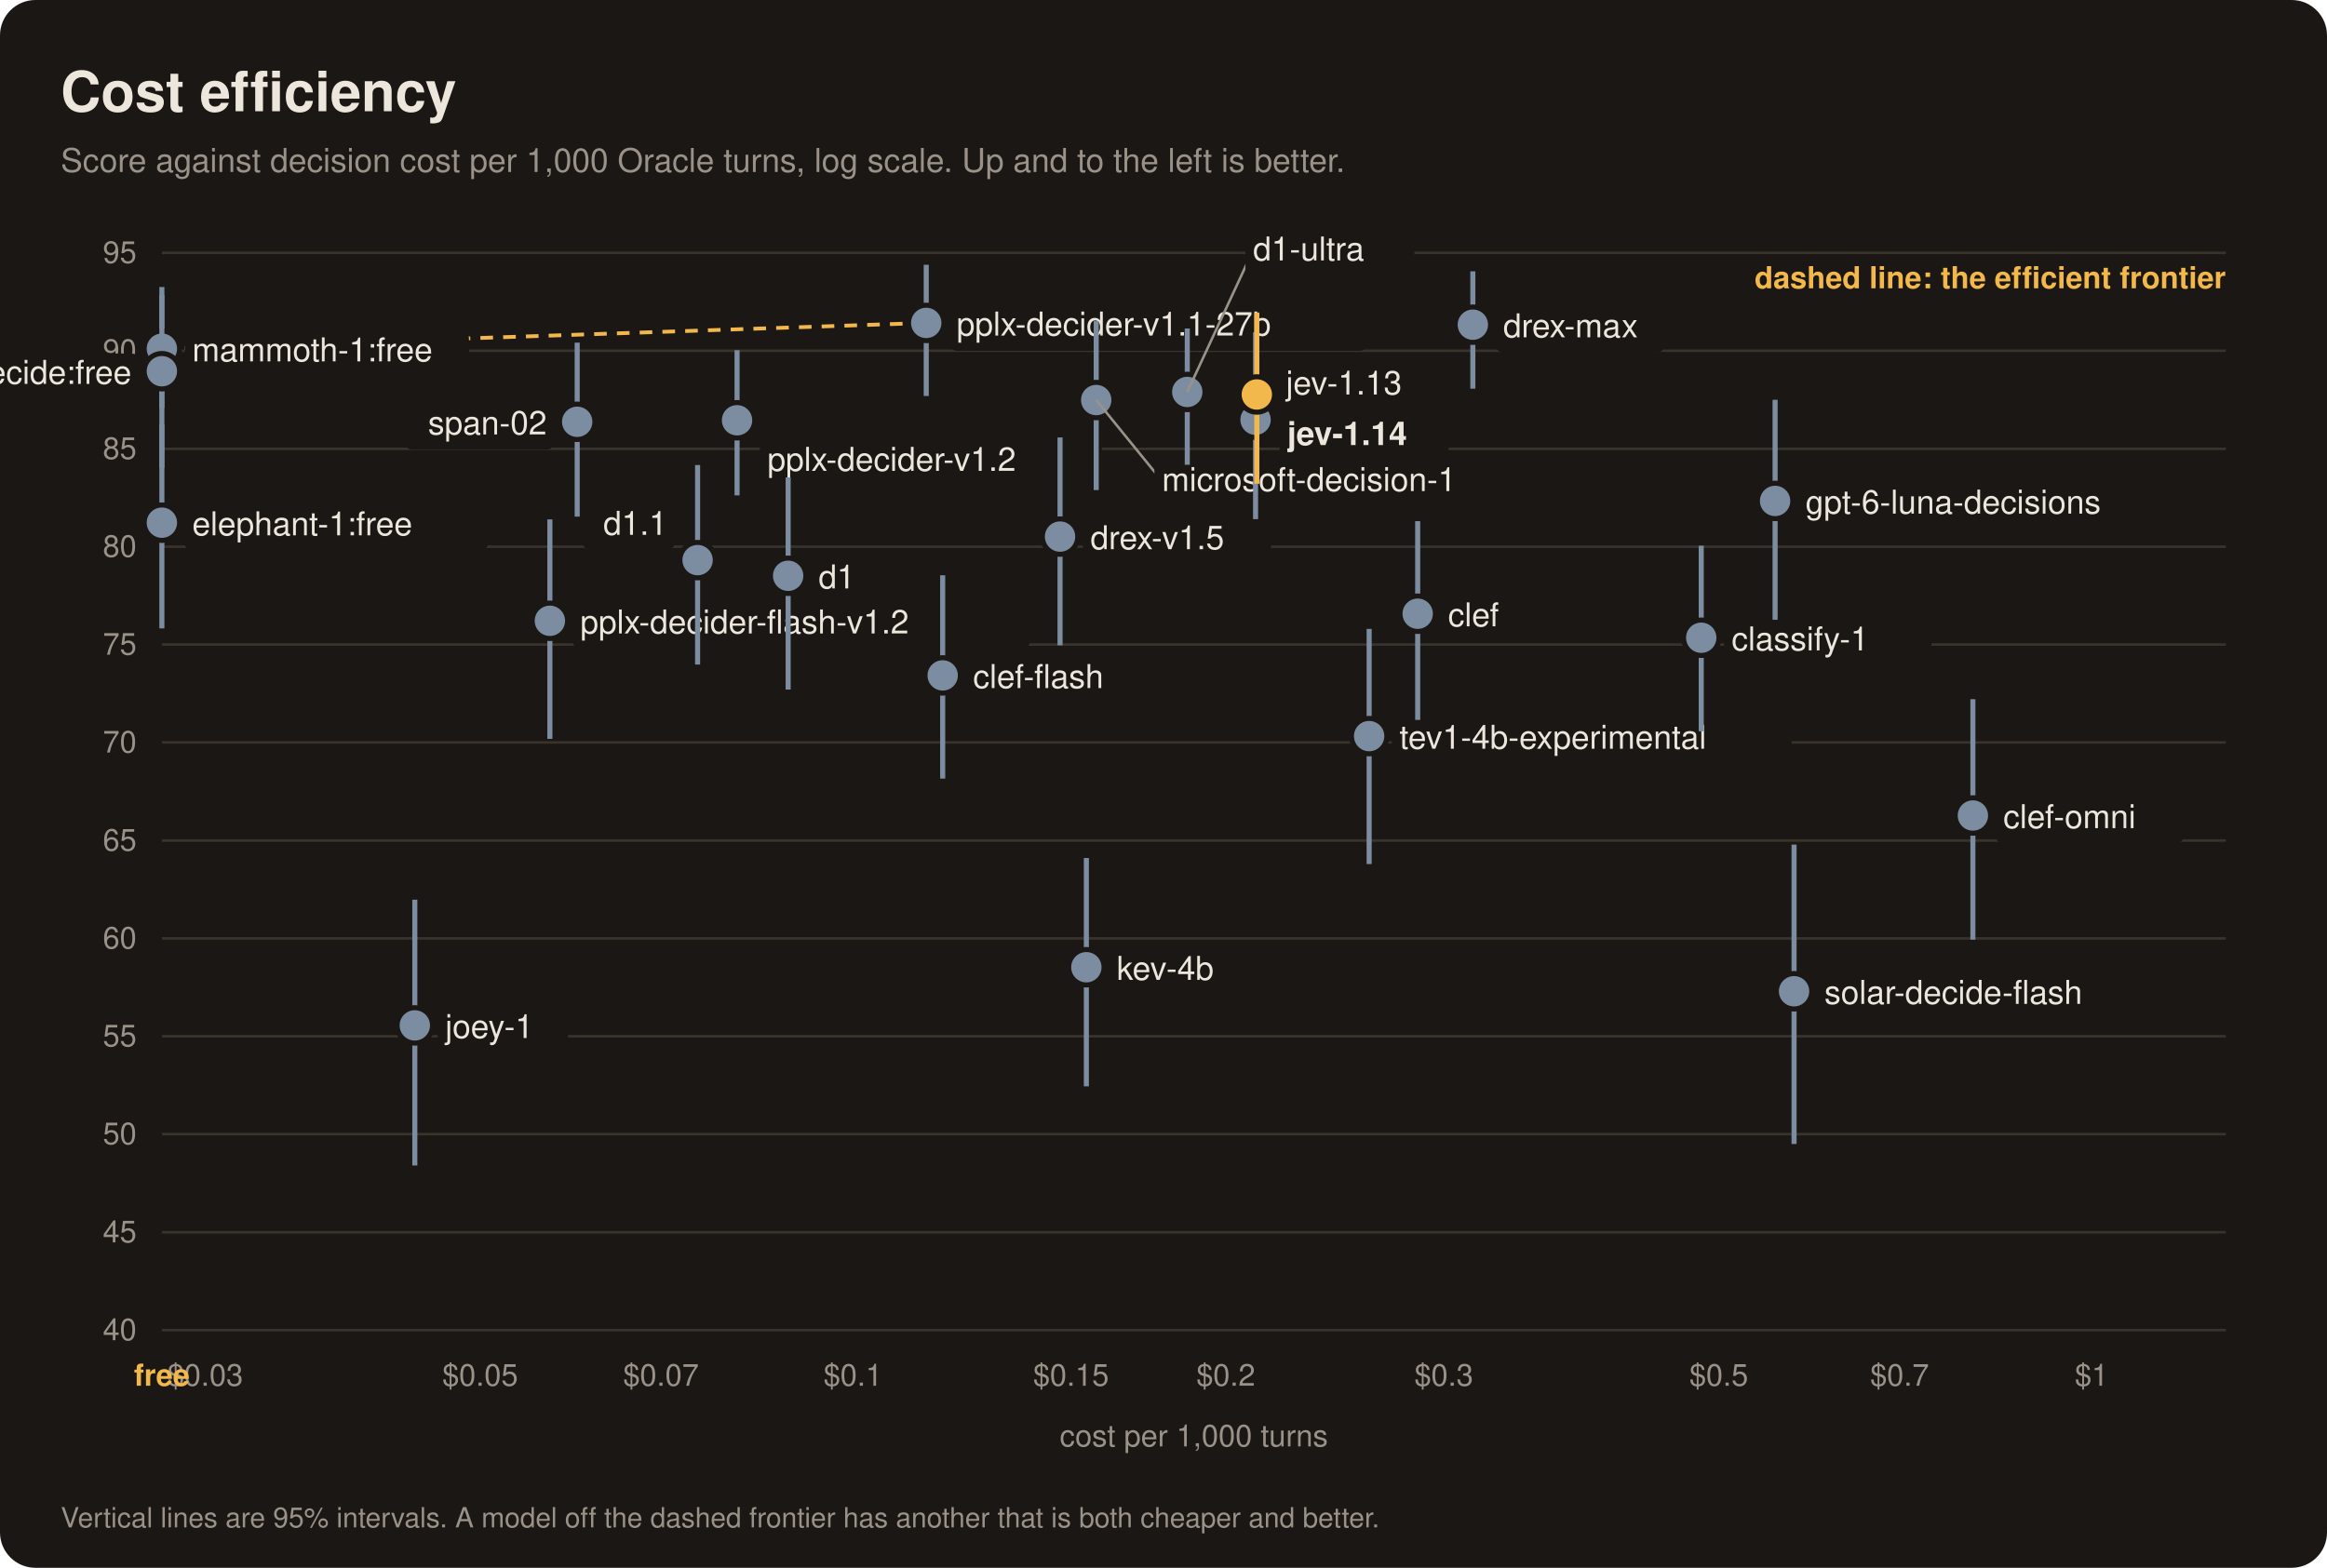
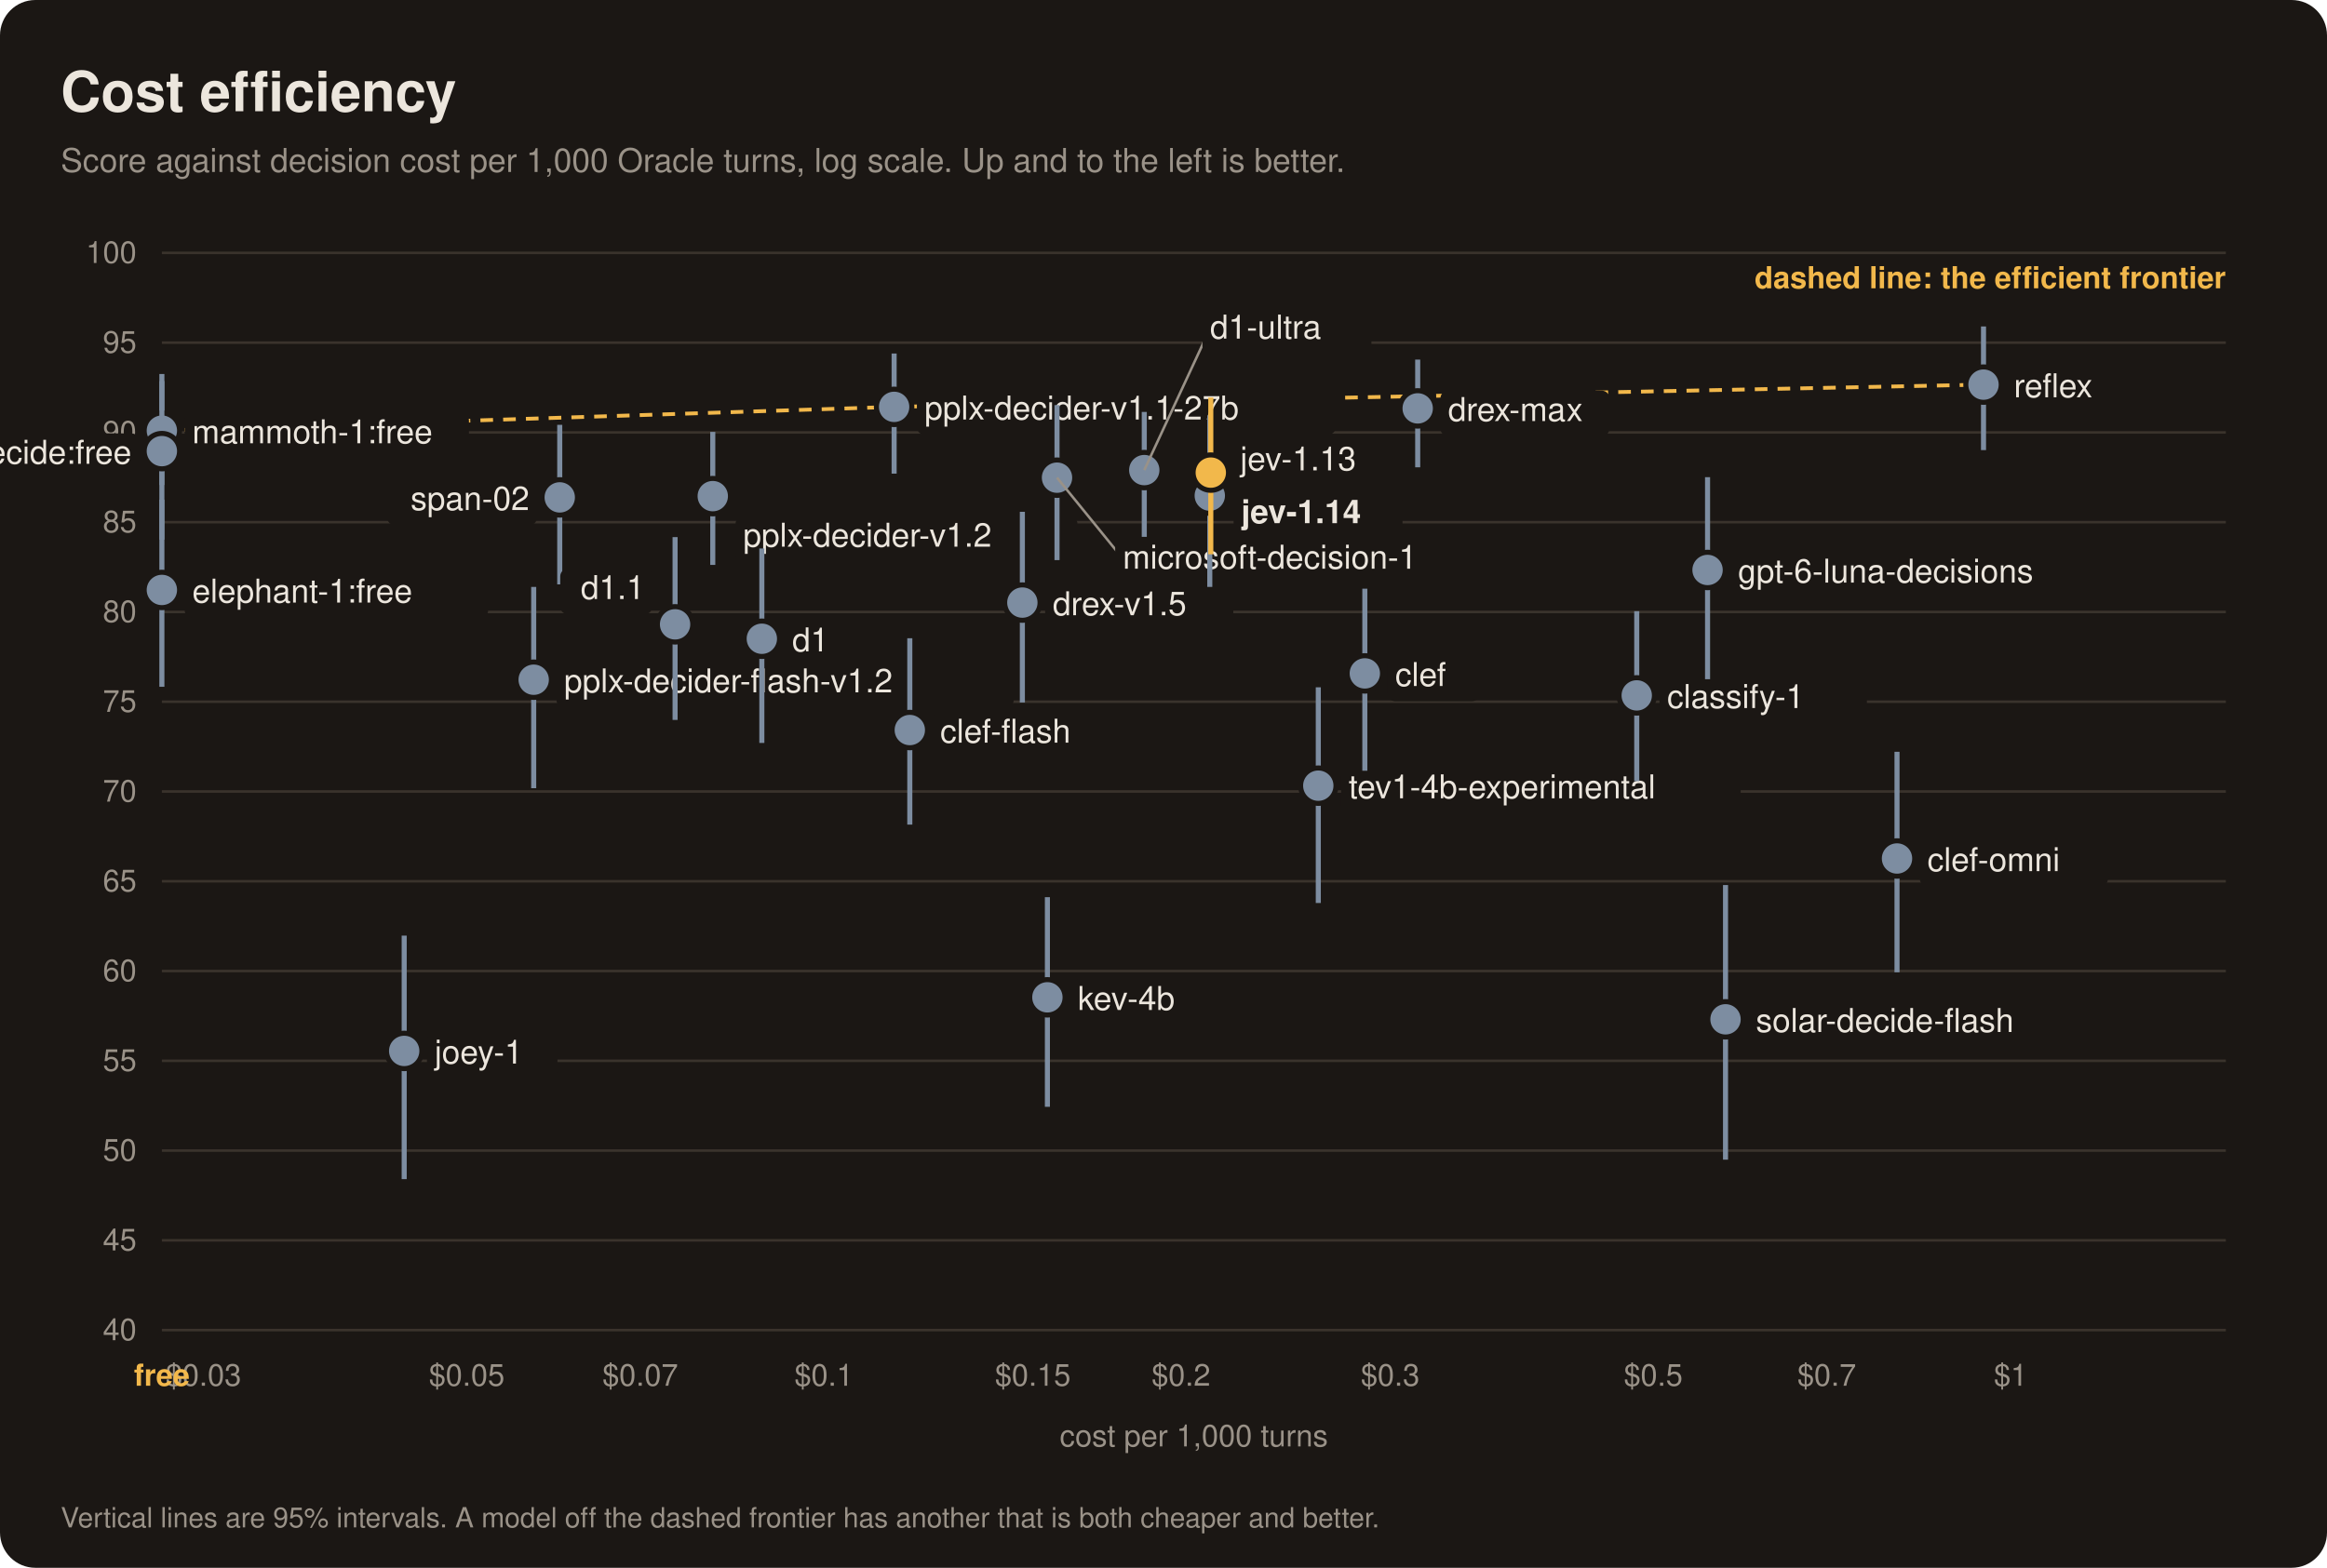
<svg xmlns="http://www.w3.org/2000/svg" viewBox="0 0 920 620" width="920" role="img" aria-label="Cost efficiency" font-family="-apple-system,BlinkMacSystemFont,'Segoe UI',Helvetica,Arial,sans-serif">
  <rect width="920" height="620" rx="14" fill="#1b1714" />
  <text x="24.0" y="44.0" font-size="22" font-weight="700" fill="#ece6dd" text-anchor="start">Cost efficiency</text>
  <text x="24.0" y="68.0" font-size="13" font-weight="400" fill="#9a9288" text-anchor="start">Score against decision cost per 1,000 Oracle turns, log scale. Up and to the left is better.</text>
  <line x1="64.0" y1="526.0" x2="880.0" y2="526.0" stroke="#3a332c" stroke-width="1.0" />
  <text x="54.0" y="530.0" font-size="12" font-weight="400" fill="#9a9288" text-anchor="end">40</text>
-   <line x1="64.0" y1="487.3" x2="880.0" y2="487.3" stroke="#3a332c" stroke-width="1.0" />
-   <text x="54.0" y="491.3" font-size="12" font-weight="400" fill="#9a9288" text-anchor="end">45</text>
-   <line x1="64.0" y1="448.5" x2="880.0" y2="448.5" stroke="#3a332c" stroke-width="1.0" />
-   <text x="54.0" y="452.5" font-size="12" font-weight="400" fill="#9a9288" text-anchor="end">50</text>
-   <line x1="64.0" y1="409.8" x2="880.0" y2="409.8" stroke="#3a332c" stroke-width="1.0" />
-   <text x="54.0" y="413.8" font-size="12" font-weight="400" fill="#9a9288" text-anchor="end">55</text>
-   <line x1="64.0" y1="371.1" x2="880.0" y2="371.1" stroke="#3a332c" stroke-width="1.0" />
-   <text x="54.0" y="375.1" font-size="12" font-weight="400" fill="#9a9288" text-anchor="end">60</text>
-   <line x1="64.0" y1="332.4" x2="880.0" y2="332.4" stroke="#3a332c" stroke-width="1.0" />
-   <text x="54.0" y="336.4" font-size="12" font-weight="400" fill="#9a9288" text-anchor="end">65</text>
-   <line x1="64.0" y1="293.6" x2="880.0" y2="293.6" stroke="#3a332c" stroke-width="1.0" />
-   <text x="54.0" y="297.6" font-size="12" font-weight="400" fill="#9a9288" text-anchor="end">70</text>
-   <line x1="64.0" y1="254.9" x2="880.0" y2="254.9" stroke="#3a332c" stroke-width="1.0" />
-   <text x="54.0" y="258.9" font-size="12" font-weight="400" fill="#9a9288" text-anchor="end">75</text>
-   <line x1="64.0" y1="216.2" x2="880.0" y2="216.2" stroke="#3a332c" stroke-width="1.0" />
-   <text x="54.0" y="220.2" font-size="12" font-weight="400" fill="#9a9288" text-anchor="end">80</text>
-   <line x1="64.0" y1="177.5" x2="880.0" y2="177.5" stroke="#3a332c" stroke-width="1.0" />
-   <text x="54.0" y="181.5" font-size="12" font-weight="400" fill="#9a9288" text-anchor="end">85</text>
-   <line x1="64.0" y1="138.7" x2="880.0" y2="138.7" stroke="#3a332c" stroke-width="1.0" />
-   <text x="54.0" y="142.7" font-size="12" font-weight="400" fill="#9a9288" text-anchor="end">90</text>
+   <line x1="64.0" y1="490.5" x2="880.0" y2="490.5" stroke="#3a332c" stroke-width="1.0" />
+   <text x="54.0" y="494.5" font-size="12" font-weight="400" fill="#9a9288" text-anchor="end">45</text>
+   <line x1="64.0" y1="455.0" x2="880.0" y2="455.0" stroke="#3a332c" stroke-width="1.0" />
+   <text x="54.0" y="459.0" font-size="12" font-weight="400" fill="#9a9288" text-anchor="end">50</text>
+   <line x1="64.0" y1="419.5" x2="880.0" y2="419.5" stroke="#3a332c" stroke-width="1.0" />
+   <text x="54.0" y="423.5" font-size="12" font-weight="400" fill="#9a9288" text-anchor="end">55</text>
+   <line x1="64.0" y1="384.0" x2="880.0" y2="384.0" stroke="#3a332c" stroke-width="1.0" />
+   <text x="54.0" y="388.0" font-size="12" font-weight="400" fill="#9a9288" text-anchor="end">60</text>
+   <line x1="64.0" y1="348.5" x2="880.0" y2="348.5" stroke="#3a332c" stroke-width="1.0" />
+   <text x="54.0" y="352.5" font-size="12" font-weight="400" fill="#9a9288" text-anchor="end">65</text>
+   <line x1="64.0" y1="313.0" x2="880.0" y2="313.0" stroke="#3a332c" stroke-width="1.0" />
+   <text x="54.0" y="317.0" font-size="12" font-weight="400" fill="#9a9288" text-anchor="end">70</text>
+   <line x1="64.0" y1="277.5" x2="880.0" y2="277.5" stroke="#3a332c" stroke-width="1.0" />
+   <text x="54.0" y="281.5" font-size="12" font-weight="400" fill="#9a9288" text-anchor="end">75</text>
+   <line x1="64.0" y1="242.0" x2="880.0" y2="242.0" stroke="#3a332c" stroke-width="1.0" />
+   <text x="54.0" y="246.0" font-size="12" font-weight="400" fill="#9a9288" text-anchor="end">80</text>
+   <line x1="64.0" y1="206.5" x2="880.0" y2="206.5" stroke="#3a332c" stroke-width="1.0" />
+   <text x="54.0" y="210.5" font-size="12" font-weight="400" fill="#9a9288" text-anchor="end">85</text>
+   <line x1="64.0" y1="171.0" x2="880.0" y2="171.0" stroke="#3a332c" stroke-width="1.0" />
+   <text x="54.0" y="175.0" font-size="12" font-weight="400" fill="#9a9288" text-anchor="end">90</text>
+   <line x1="64.0" y1="135.5" x2="880.0" y2="135.5" stroke="#3a332c" stroke-width="1.0" />
+   <text x="54.0" y="139.5" font-size="12" font-weight="400" fill="#9a9288" text-anchor="end">95</text>
  <line x1="64.0" y1="100.0" x2="880.0" y2="100.0" stroke="#3a332c" stroke-width="1.0" />
-   <text x="54.0" y="104.0" font-size="12" font-weight="400" fill="#9a9288" text-anchor="end">95</text>
-   <text x="81.1" y="548.0" font-size="12" font-weight="400" fill="#9a9288" text-anchor="middle">$0.03</text>
-   <text x="189.8" y="548.0" font-size="12" font-weight="400" fill="#9a9288" text-anchor="middle">$0.05</text>
-   <text x="261.3" y="548.0" font-size="12" font-weight="400" fill="#9a9288" text-anchor="middle">$0.07</text>
-   <text x="337.2" y="548.0" font-size="12" font-weight="400" fill="#9a9288" text-anchor="middle">$0.1</text>
-   <text x="423.4" y="548.0" font-size="12" font-weight="400" fill="#9a9288" text-anchor="middle">$0.15</text>
-   <text x="484.6" y="548.0" font-size="12" font-weight="400" fill="#9a9288" text-anchor="middle">$0.2</text>
-   <text x="570.8" y="548.0" font-size="12" font-weight="400" fill="#9a9288" text-anchor="middle">$0.3</text>
-   <text x="679.5" y="548.0" font-size="12" font-weight="400" fill="#9a9288" text-anchor="middle">$0.5</text>
-   <text x="751.0" y="548.0" font-size="12" font-weight="400" fill="#9a9288" text-anchor="middle">$0.7</text>
-   <text x="826.9" y="548.0" font-size="12" font-weight="400" fill="#9a9288" text-anchor="middle">$1</text>
+   <text x="54.0" y="104.0" font-size="12" font-weight="400" fill="#9a9288" text-anchor="end">100</text>
+   <text x="80.4" y="548.0" font-size="12" font-weight="400" fill="#9a9288" text-anchor="middle">$0.03</text>
+   <text x="184.5" y="548.0" font-size="12" font-weight="400" fill="#9a9288" text-anchor="middle">$0.05</text>
+   <text x="253.1" y="548.0" font-size="12" font-weight="400" fill="#9a9288" text-anchor="middle">$0.07</text>
+   <text x="325.7" y="548.0" font-size="12" font-weight="400" fill="#9a9288" text-anchor="middle">$0.1</text>
+   <text x="408.3" y="548.0" font-size="12" font-weight="400" fill="#9a9288" text-anchor="middle">$0.15</text>
+   <text x="466.9" y="548.0" font-size="12" font-weight="400" fill="#9a9288" text-anchor="middle">$0.2</text>
+   <text x="549.6" y="548.0" font-size="12" font-weight="400" fill="#9a9288" text-anchor="middle">$0.3</text>
+   <text x="653.6" y="548.0" font-size="12" font-weight="400" fill="#9a9288" text-anchor="middle">$0.5</text>
+   <text x="722.2" y="548.0" font-size="12" font-weight="400" fill="#9a9288" text-anchor="middle">$0.7</text>
+   <text x="794.9" y="548.0" font-size="12" font-weight="400" fill="#9a9288" text-anchor="middle">$1</text>
  <text x="472.0" y="572.0" font-size="12" font-weight="400" fill="#9a9288" text-anchor="middle">cost per 1,000 turns</text>
  <text x="64.0" y="548.0" font-size="12" font-weight="600" fill="#f2b84b" text-anchor="middle">free</text>
-   <polyline points="64.0,137.9 366.2,127.7" fill="none" stroke="#f2b84b" stroke-width="1.5" stroke-dasharray="5 4" />
+   <polyline points="64.0,170.3 353.5,160.9 784.2,152.1" fill="none" stroke="#f2b84b" stroke-width="1.5" stroke-dasharray="5 4" />
  <text x="880.0" y="114.0" font-size="12" font-weight="600" fill="#f2b84b" text-anchor="end">dashed line: the efficient frontier</text>
-   <line x1="64.0" y1="161.4" x2="64.0" y2="116.6" stroke="#7d8da1" stroke-width="2.0" />
-   <circle cx="64.0" cy="137.9" r="7" fill="#7d8da1" stroke="#1b1714" stroke-width="2" />
-   <rect x="73.0" y="130.9" width="112.4" height="18.0" rx="3.0" fill="#1b1714" />
-   <text x="76.0" y="142.9" font-size="13" font-weight="500" fill="#ece6dd" text-anchor="start">mammoth-1:free</text>
-   <line x1="64.0" y1="185.0" x2="64.0" y2="113.5" stroke="#7d8da1" stroke-width="2.0" />
-   <circle cx="64.0" cy="146.8" r="7" fill="#7d8da1" stroke="#1b1714" stroke-width="2" />
-   <rect x="-95.4" y="139.8" width="150.4" height="18.0" rx="3.0" fill="#1b1714" />
-   <text x="52.0" y="151.8" font-size="13" font-weight="500" fill="#ece6dd" text-anchor="end">mercury-decide:free</text>
-   <line x1="64.0" y1="248.5" x2="64.0" y2="167.8" stroke="#7d8da1" stroke-width="2.0" />
-   <circle cx="64.0" cy="206.7" r="7" fill="#7d8da1" stroke="#1b1714" stroke-width="2" />
-   <rect x="73.0" y="199.7" width="120.0" height="18.0" rx="3.0" fill="#1b1714" />
-   <text x="76.0" y="211.7" font-size="13" font-weight="500" fill="#ece6dd" text-anchor="start">elephant-1:free</text>
-   <line x1="164.0" y1="460.9" x2="164.0" y2="355.8" stroke="#7d8da1" stroke-width="2.0" />
-   <circle cx="164.0" cy="405.5" r="7" fill="#7d8da1" stroke="#1b1714" stroke-width="2" />
-   <rect x="173.0" y="398.5" width="51.6" height="18.0" rx="3.0" fill="#1b1714" />
-   <text x="176.0" y="410.5" font-size="13" font-weight="500" fill="#ece6dd" text-anchor="start">joey-1</text>
-   <line x1="217.4" y1="292.2" x2="217.4" y2="205.4" stroke="#7d8da1" stroke-width="2.0" />
-   <circle cx="217.4" cy="245.5" r="7" fill="#7d8da1" stroke="#1b1714" stroke-width="2" />
-   <rect x="226.4" y="238.5" width="180.8" height="18.0" rx="3.0" fill="#1b1714" />
-   <text x="229.4" y="250.5" font-size="13" font-weight="500" fill="#ece6dd" text-anchor="start">pplx-decider-flash-v1.2</text>
-   <line x1="228.2" y1="204.3" x2="228.2" y2="135.5" stroke="#7d8da1" stroke-width="2.0" />
-   <circle cx="228.2" cy="166.8" r="7" fill="#7d8da1" stroke="#1b1714" stroke-width="2" />
-   <rect x="160.0" y="159.8" width="59.2" height="18.0" rx="3.0" fill="#1b1714" />
-   <text x="216.2" y="171.8" font-size="13" font-weight="500" fill="#ece6dd" text-anchor="end">span-02</text>
-   <line x1="275.8" y1="262.8" x2="275.8" y2="183.9" stroke="#7d8da1" stroke-width="2.0" />
-   <circle cx="275.8" cy="221.5" r="7" fill="#7d8da1" stroke="#1b1714" stroke-width="2" />
-   <rect x="230.4" y="199.5" width="36.4" height="18.0" rx="3.0" fill="#1b1714" />
-   <text x="263.8" y="211.5" font-size="13" font-weight="500" fill="#ece6dd" text-anchor="end">d1.1</text>
-   <line x1="291.4" y1="195.9" x2="291.4" y2="138.5" stroke="#7d8da1" stroke-width="2.0" />
-   <circle cx="291.4" cy="166.2" r="7" fill="#7d8da1" stroke="#1b1714" stroke-width="2" />
-   <rect x="300.4" y="174.2" width="135.2" height="18.0" rx="3.0" fill="#1b1714" />
-   <text x="303.4" y="186.2" font-size="13" font-weight="500" fill="#ece6dd" text-anchor="start">pplx-decider-v1.2</text>
-   <line x1="311.6" y1="272.7" x2="311.6" y2="188.8" stroke="#7d8da1" stroke-width="2.0" />
-   <circle cx="311.6" cy="227.7" r="7" fill="#7d8da1" stroke="#1b1714" stroke-width="2" />
-   <rect x="320.6" y="220.7" width="21.2" height="18.0" rx="3.0" fill="#1b1714" />
-   <text x="323.6" y="232.7" font-size="13" font-weight="500" fill="#ece6dd" text-anchor="start">d1</text>
-   <line x1="366.2" y1="156.6" x2="366.2" y2="104.7" stroke="#7d8da1" stroke-width="2.0" />
-   <circle cx="366.2" cy="127.7" r="7" fill="#7d8da1" stroke="#1b1714" stroke-width="2" />
-   <rect x="375.2" y="120.7" width="165.6" height="18.0" rx="3.0" fill="#1b1714" />
-   <text x="378.2" y="132.7" font-size="13" font-weight="500" fill="#ece6dd" text-anchor="start">pplx-decider-v1.1-27b</text>
-   <line x1="372.7" y1="307.9" x2="372.7" y2="227.5" stroke="#7d8da1" stroke-width="2.0" />
-   <circle cx="372.7" cy="267.1" r="7" fill="#7d8da1" stroke="#1b1714" stroke-width="2" />
-   <rect x="381.7" y="260.1" width="82.0" height="18.0" rx="3.0" fill="#1b1714" />
-   <text x="384.7" y="272.1" font-size="13" font-weight="500" fill="#ece6dd" text-anchor="start">clef-flash</text>
-   <line x1="419.1" y1="255.2" x2="419.1" y2="173.0" stroke="#7d8da1" stroke-width="2.0" />
-   <circle cx="419.1" cy="212.2" r="7" fill="#7d8da1" stroke="#1b1714" stroke-width="2" />
-   <rect x="428.1" y="205.2" width="74.4" height="18.0" rx="3.0" fill="#1b1714" />
-   <text x="431.1" y="217.2" font-size="13" font-weight="500" fill="#ece6dd" text-anchor="start">drex-v1.5</text>
-   <line x1="429.5" y1="429.6" x2="429.5" y2="339.3" stroke="#7d8da1" stroke-width="2.0" />
-   <circle cx="429.5" cy="382.5" r="7" fill="#7d8da1" stroke="#1b1714" stroke-width="2" />
-   <rect x="438.5" y="375.5" width="51.6" height="18.0" rx="3.0" fill="#1b1714" />
-   <text x="441.5" y="387.5" font-size="13" font-weight="500" fill="#ece6dd" text-anchor="start">kev-4b</text>
-   <line x1="433.4" y1="193.8" x2="433.4" y2="127.0" stroke="#7d8da1" stroke-width="2.0" />
-   <circle cx="433.4" cy="158.2" r="7" fill="#7d8da1" stroke="#1b1714" stroke-width="2" />
-   <line x1="433.4" y1="158.2" x2="459.4" y2="190.2" stroke="#9a9288" stroke-width="1.0" />
-   <rect x="456.4" y="182.2" width="158.0" height="18.0" rx="3.0" fill="#1b1714" />
-   <text x="459.4" y="194.2" font-size="13" font-weight="500" fill="#ece6dd" text-anchor="start">microsoft-decision-1</text>
-   <line x1="469.4" y1="183.8" x2="469.4" y2="129.9" stroke="#7d8da1" stroke-width="2.0" />
-   <circle cx="469.4" cy="155.0" r="7" fill="#7d8da1" stroke="#1b1714" stroke-width="2" />
-   <line x1="469.4" y1="155.0" x2="495.4" y2="99.0" stroke="#9a9288" stroke-width="1.0" />
-   <rect x="492.4" y="91.0" width="66.8" height="18.0" rx="3.0" fill="#1b1714" />
-   <text x="495.4" y="103.0" font-size="13" font-weight="500" fill="#ece6dd" text-anchor="start">d1-ultra</text>
-   <line x1="496.4" y1="205.3" x2="496.4" y2="131.4" stroke="#7d8da1" stroke-width="2.0" />
-   <circle cx="496.4" cy="166.0" r="7" fill="#7d8da1" stroke="#1b1714" stroke-width="2" />
-   <rect x="505.4" y="144.0" width="66.8" height="18.0" rx="3.0" fill="#1b1714" />
-   <text x="508.4" y="156.0" font-size="13" font-weight="500" fill="#ece6dd" text-anchor="start">jev-1.13</text>
-   <line x1="496.9" y1="191.3" x2="496.9" y2="123.6" stroke="#f2b84b" stroke-width="2.0" />
-   <circle cx="496.9" cy="156.0" r="7" fill="#f2b84b" stroke="#1b1714" stroke-width="2" />
-   <rect x="505.9" y="164.0" width="66.8" height="18.0" rx="3.0" fill="#1b1714" />
-   <text x="508.9" y="176.0" font-size="13" font-weight="700" fill="#ece6dd" text-anchor="start">jev-1.14</text>
-   <line x1="541.3" y1="341.7" x2="541.3" y2="248.7" stroke="#7d8da1" stroke-width="2.0" />
-   <circle cx="541.3" cy="291.1" r="7" fill="#7d8da1" stroke="#1b1714" stroke-width="2" />
-   <rect x="550.3" y="284.1" width="158.0" height="18.0" rx="3.0" fill="#1b1714" />
-   <text x="553.3" y="296.1" font-size="13" font-weight="500" fill="#ece6dd" text-anchor="start">tev1-4b-experimental</text>
-   <line x1="560.5" y1="284.7" x2="560.5" y2="206.1" stroke="#7d8da1" stroke-width="2.0" />
-   <circle cx="560.5" cy="242.7" r="7" fill="#7d8da1" stroke="#1b1714" stroke-width="2" />
-   <rect x="569.5" y="235.7" width="36.4" height="18.0" rx="3.0" fill="#1b1714" />
-   <text x="572.5" y="247.7" font-size="13" font-weight="500" fill="#ece6dd" text-anchor="start">clef</text>
-   <line x1="582.3" y1="153.7" x2="582.3" y2="107.3" stroke="#7d8da1" stroke-width="2.0" />
-   <circle cx="582.3" cy="128.4" r="7" fill="#7d8da1" stroke="#1b1714" stroke-width="2" />
-   <rect x="591.3" y="121.4" width="66.8" height="18.0" rx="3.0" fill="#1b1714" />
-   <text x="594.3" y="133.4" font-size="13" font-weight="500" fill="#ece6dd" text-anchor="start">drex-max</text>
-   <line x1="672.6" y1="289.2" x2="672.6" y2="215.8" stroke="#7d8da1" stroke-width="2.0" />
-   <circle cx="672.6" cy="252.2" r="7" fill="#7d8da1" stroke="#1b1714" stroke-width="2" />
-   <rect x="681.6" y="245.2" width="82.0" height="18.0" rx="3.0" fill="#1b1714" />
-   <text x="684.6" y="257.2" font-size="13" font-weight="500" fill="#ece6dd" text-anchor="start">classify-1</text>
-   <line x1="701.8" y1="245.1" x2="701.8" y2="158.1" stroke="#7d8da1" stroke-width="2.0" />
-   <circle cx="701.8" cy="198.1" r="7" fill="#7d8da1" stroke="#1b1714" stroke-width="2" />
-   <rect x="710.8" y="191.1" width="158.0" height="18.0" rx="3.0" fill="#1b1714" />
-   <text x="713.8" y="203.1" font-size="13" font-weight="500" fill="#ece6dd" text-anchor="start">gpt-6-luna-decisions</text>
-   <line x1="709.3" y1="452.4" x2="709.3" y2="334.0" stroke="#7d8da1" stroke-width="2.0" />
-   <circle cx="709.3" cy="392.0" r="7" fill="#7d8da1" stroke="#1b1714" stroke-width="2" />
-   <rect x="718.3" y="385.0" width="142.8" height="18.0" rx="3.0" fill="#1b1714" />
-   <text x="721.3" y="397.0" font-size="13" font-weight="500" fill="#ece6dd" text-anchor="start">solar-decide-flash</text>
-   <line x1="780.0" y1="371.6" x2="780.0" y2="276.5" stroke="#7d8da1" stroke-width="2.0" />
-   <circle cx="780.0" cy="322.5" r="7" fill="#7d8da1" stroke="#1b1714" stroke-width="2" />
-   <rect x="789.0" y="315.5" width="74.4" height="18.0" rx="3.0" fill="#1b1714" />
-   <text x="792.0" y="327.5" font-size="13" font-weight="500" fill="#ece6dd" text-anchor="start">clef-omni</text>
+   <line x1="64.0" y1="191.8" x2="64.0" y2="150.7" stroke="#7d8da1" stroke-width="2.0" />
+   <circle cx="64.0" cy="170.3" r="7" fill="#7d8da1" stroke="#1b1714" stroke-width="2" />
+   <rect x="73.0" y="163.3" width="112.4" height="18.0" rx="3.0" fill="#1b1714" />
+   <text x="76.0" y="175.3" font-size="13" font-weight="500" fill="#ece6dd" text-anchor="start">mammoth-1:free</text>
+   <line x1="64.0" y1="213.4" x2="64.0" y2="147.9" stroke="#7d8da1" stroke-width="2.0" />
+   <circle cx="64.0" cy="178.4" r="7" fill="#7d8da1" stroke="#1b1714" stroke-width="2" />
+   <rect x="-95.4" y="171.4" width="150.4" height="18.0" rx="3.0" fill="#1b1714" />
+   <text x="52.0" y="183.4" font-size="13" font-weight="500" fill="#ece6dd" text-anchor="end">mercury-decide:free</text>
+   <line x1="64.0" y1="271.6" x2="64.0" y2="197.6" stroke="#7d8da1" stroke-width="2.0" />
+   <circle cx="64.0" cy="233.3" r="7" fill="#7d8da1" stroke="#1b1714" stroke-width="2" />
+   <rect x="73.0" y="226.3" width="120.0" height="18.0" rx="3.0" fill="#1b1714" />
+   <text x="76.0" y="238.3" font-size="13" font-weight="500" fill="#ece6dd" text-anchor="start">elephant-1:free</text>
+   <line x1="159.8" y1="466.3" x2="159.8" y2="370.0" stroke="#7d8da1" stroke-width="2.0" />
+   <circle cx="159.8" cy="415.6" r="7" fill="#7d8da1" stroke="#1b1714" stroke-width="2" />
+   <rect x="168.8" y="408.6" width="51.6" height="18.0" rx="3.0" fill="#1b1714" />
+   <text x="171.8" y="420.6" font-size="13" font-weight="500" fill="#ece6dd" text-anchor="start">joey-1</text>
+   <line x1="211.0" y1="311.7" x2="211.0" y2="232.1" stroke="#7d8da1" stroke-width="2.0" />
+   <circle cx="211.0" cy="268.8" r="7" fill="#7d8da1" stroke="#1b1714" stroke-width="2" />
+   <rect x="220.0" y="261.8" width="180.8" height="18.0" rx="3.0" fill="#1b1714" />
+   <text x="223.0" y="273.8" font-size="13" font-weight="500" fill="#ece6dd" text-anchor="start">pplx-decider-flash-v1.2</text>
+   <line x1="221.3" y1="231.1" x2="221.3" y2="168.0" stroke="#7d8da1" stroke-width="2.0" />
+   <circle cx="221.3" cy="196.7" r="7" fill="#7d8da1" stroke="#1b1714" stroke-width="2" />
+   <rect x="153.1" y="189.7" width="59.2" height="18.0" rx="3.0" fill="#1b1714" />
+   <text x="209.3" y="201.7" font-size="13" font-weight="500" fill="#ece6dd" text-anchor="end">span-02</text>
+   <line x1="266.9" y1="284.7" x2="266.9" y2="212.4" stroke="#7d8da1" stroke-width="2.0" />
+   <circle cx="266.9" cy="246.9" r="7" fill="#7d8da1" stroke="#1b1714" stroke-width="2" />
+   <rect x="221.5" y="224.9" width="36.4" height="18.0" rx="3.0" fill="#1b1714" />
+   <text x="254.9" y="236.9" font-size="13" font-weight="500" fill="#ece6dd" text-anchor="end">d1.1</text>
+   <line x1="281.8" y1="223.4" x2="281.8" y2="170.8" stroke="#7d8da1" stroke-width="2.0" />
+   <circle cx="281.8" cy="196.2" r="7" fill="#7d8da1" stroke="#1b1714" stroke-width="2" />
+   <rect x="290.8" y="204.2" width="135.2" height="18.0" rx="3.0" fill="#1b1714" />
+   <text x="293.8" y="216.2" font-size="13" font-weight="500" fill="#ece6dd" text-anchor="start">pplx-decider-v1.2</text>
+   <line x1="301.2" y1="293.8" x2="301.2" y2="216.9" stroke="#7d8da1" stroke-width="2.0" />
+   <circle cx="301.2" cy="252.6" r="7" fill="#7d8da1" stroke="#1b1714" stroke-width="2" />
+   <rect x="310.2" y="245.6" width="21.2" height="18.0" rx="3.0" fill="#1b1714" />
+   <text x="313.2" y="257.6" font-size="13" font-weight="500" fill="#ece6dd" text-anchor="start">d1</text>
+   <line x1="353.5" y1="187.3" x2="353.5" y2="139.8" stroke="#7d8da1" stroke-width="2.0" />
+   <circle cx="353.5" cy="160.9" r="7" fill="#7d8da1" stroke="#1b1714" stroke-width="2" />
+   <rect x="362.5" y="153.9" width="165.6" height="18.0" rx="3.0" fill="#1b1714" />
+   <text x="365.5" y="165.9" font-size="13" font-weight="500" fill="#ece6dd" text-anchor="start">pplx-decider-v1.1-27b</text>
+   <line x1="359.7" y1="326.1" x2="359.7" y2="252.4" stroke="#7d8da1" stroke-width="2.0" />
+   <circle cx="359.7" cy="288.7" r="7" fill="#7d8da1" stroke="#1b1714" stroke-width="2" />
+   <rect x="368.7" y="281.7" width="82.0" height="18.0" rx="3.0" fill="#1b1714" />
+   <text x="371.7" y="293.7" font-size="13" font-weight="500" fill="#ece6dd" text-anchor="start">clef-flash</text>
+   <line x1="404.2" y1="277.8" x2="404.2" y2="202.4" stroke="#7d8da1" stroke-width="2.0" />
+   <circle cx="404.2" cy="238.3" r="7" fill="#7d8da1" stroke="#1b1714" stroke-width="2" />
+   <rect x="413.2" y="231.3" width="74.4" height="18.0" rx="3.0" fill="#1b1714" />
+   <text x="416.2" y="243.3" font-size="13" font-weight="500" fill="#ece6dd" text-anchor="start">drex-v1.5</text>
+   <line x1="414.1" y1="437.7" x2="414.1" y2="354.8" stroke="#7d8da1" stroke-width="2.0" />
+   <circle cx="414.1" cy="394.4" r="7" fill="#7d8da1" stroke="#1b1714" stroke-width="2" />
+   <rect x="423.1" y="387.4" width="51.6" height="18.0" rx="3.0" fill="#1b1714" />
+   <text x="426.1" y="399.4" font-size="13" font-weight="500" fill="#ece6dd" text-anchor="start">kev-4b</text>
+   <line x1="417.9" y1="221.5" x2="417.9" y2="160.2" stroke="#7d8da1" stroke-width="2.0" />
+   <circle cx="417.9" cy="188.9" r="7" fill="#7d8da1" stroke="#1b1714" stroke-width="2" />
+   <line x1="417.9" y1="188.9" x2="443.9" y2="220.9" stroke="#9a9288" stroke-width="1.0" />
+   <rect x="440.9" y="212.9" width="158.0" height="18.0" rx="3.0" fill="#1b1714" />
+   <text x="443.9" y="224.9" font-size="13" font-weight="500" fill="#ece6dd" text-anchor="start">microsoft-decision-1</text>
+   <line x1="452.4" y1="212.3" x2="452.4" y2="162.9" stroke="#7d8da1" stroke-width="2.0" />
+   <circle cx="452.4" cy="185.9" r="7" fill="#7d8da1" stroke="#1b1714" stroke-width="2" />
+   <line x1="452.4" y1="185.9" x2="478.4" y2="129.9" stroke="#9a9288" stroke-width="1.0" />
+   <rect x="475.4" y="121.9" width="66.8" height="18.0" rx="3.0" fill="#1b1714" />
+   <text x="478.4" y="133.9" font-size="13" font-weight="500" fill="#ece6dd" text-anchor="start">d1-ultra</text>
+   <line x1="478.3" y1="232.1" x2="478.3" y2="164.3" stroke="#7d8da1" stroke-width="2.0" />
+   <circle cx="478.3" cy="196.0" r="7" fill="#7d8da1" stroke="#1b1714" stroke-width="2" />
+   <rect x="487.3" y="174.0" width="66.8" height="18.0" rx="3.0" fill="#1b1714" />
+   <text x="490.3" y="186.0" font-size="13" font-weight="500" fill="#ece6dd" text-anchor="start">jev-1.13</text>
+   <line x1="478.7" y1="219.2" x2="478.7" y2="157.2" stroke="#f2b84b" stroke-width="2.0" />
+   <circle cx="478.7" cy="186.9" r="7" fill="#f2b84b" stroke="#1b1714" stroke-width="2" />
+   <rect x="487.7" y="194.9" width="66.8" height="18.0" rx="3.0" fill="#1b1714" />
+   <text x="490.7" y="206.9" font-size="13" font-weight="700" fill="#ece6dd" text-anchor="start">jev-1.14</text>
+   <line x1="521.2" y1="357.1" x2="521.2" y2="271.8" stroke="#7d8da1" stroke-width="2.0" />
+   <circle cx="521.2" cy="310.7" r="7" fill="#7d8da1" stroke="#1b1714" stroke-width="2" />
+   <rect x="530.2" y="303.7" width="158.0" height="18.0" rx="3.0" fill="#1b1714" />
+   <text x="533.2" y="315.7" font-size="13" font-weight="500" fill="#ece6dd" text-anchor="start">tev1-4b-experimental</text>
+   <line x1="539.6" y1="304.8" x2="539.6" y2="232.8" stroke="#7d8da1" stroke-width="2.0" />
+   <circle cx="539.6" cy="266.3" r="7" fill="#7d8da1" stroke="#1b1714" stroke-width="2" />
+   <rect x="548.6" y="259.3" width="36.4" height="18.0" rx="3.0" fill="#1b1714" />
+   <text x="551.6" y="271.3" font-size="13" font-weight="500" fill="#ece6dd" text-anchor="start">clef</text>
+   <line x1="560.5" y1="184.8" x2="560.5" y2="142.2" stroke="#7d8da1" stroke-width="2.0" />
+   <circle cx="560.5" cy="161.5" r="7" fill="#7d8da1" stroke="#1b1714" stroke-width="2" />
+   <rect x="569.5" y="154.5" width="66.8" height="18.0" rx="3.0" fill="#1b1714" />
+   <text x="572.5" y="166.5" font-size="13" font-weight="500" fill="#ece6dd" text-anchor="start">drex-max</text>
+   <line x1="647.1" y1="308.9" x2="647.1" y2="241.7" stroke="#7d8da1" stroke-width="2.0" />
+   <circle cx="647.1" cy="275.0" r="7" fill="#7d8da1" stroke="#1b1714" stroke-width="2" />
+   <rect x="656.1" y="268.0" width="82.0" height="18.0" rx="3.0" fill="#1b1714" />
+   <text x="659.1" y="280.0" font-size="13" font-weight="500" fill="#ece6dd" text-anchor="start">classify-1</text>
+   <line x1="675.1" y1="268.6" x2="675.1" y2="188.7" stroke="#7d8da1" stroke-width="2.0" />
+   <circle cx="675.1" cy="225.4" r="7" fill="#7d8da1" stroke="#1b1714" stroke-width="2" />
+   <rect x="684.1" y="218.4" width="158.0" height="18.0" rx="3.0" fill="#1b1714" />
+   <text x="687.1" y="230.4" font-size="13" font-weight="500" fill="#ece6dd" text-anchor="start">gpt-6-luna-decisions</text>
+   <line x1="682.2" y1="458.6" x2="682.2" y2="350.0" stroke="#7d8da1" stroke-width="2.0" />
+   <circle cx="682.2" cy="403.1" r="7" fill="#7d8da1" stroke="#1b1714" stroke-width="2" />
+   <rect x="691.2" y="396.1" width="142.8" height="18.0" rx="3.0" fill="#1b1714" />
+   <text x="694.2" y="408.1" font-size="13" font-weight="500" fill="#ece6dd" text-anchor="start">solar-decide-flash</text>
+   <line x1="750.0" y1="384.5" x2="750.0" y2="297.3" stroke="#7d8da1" stroke-width="2.0" />
+   <circle cx="750.0" cy="339.5" r="7" fill="#7d8da1" stroke="#1b1714" stroke-width="2" />
+   <rect x="759.0" y="332.5" width="74.4" height="18.0" rx="3.0" fill="#1b1714" />
+   <text x="762.0" y="344.5" font-size="13" font-weight="500" fill="#ece6dd" text-anchor="start">clef-omni</text>
+   <line x1="784.2" y1="178.0" x2="784.2" y2="129.1" stroke="#7d8da1" stroke-width="2.0" />
+   <circle cx="784.2" cy="152.1" r="7" fill="#7d8da1" stroke="#1b1714" stroke-width="2" />
+   <rect x="793.2" y="145.1" width="51.6" height="18.0" rx="3.0" fill="#1b1714" />
+   <text x="796.2" y="157.1" font-size="13" font-weight="500" fill="#ece6dd" text-anchor="start">reflex</text>
  <text x="24.0" y="604.0" font-size="11" font-weight="400" fill="#9a9288" text-anchor="start">Vertical lines are 95% intervals. A model off the dashed frontier has another that is both cheaper and better.</text>
</svg>
